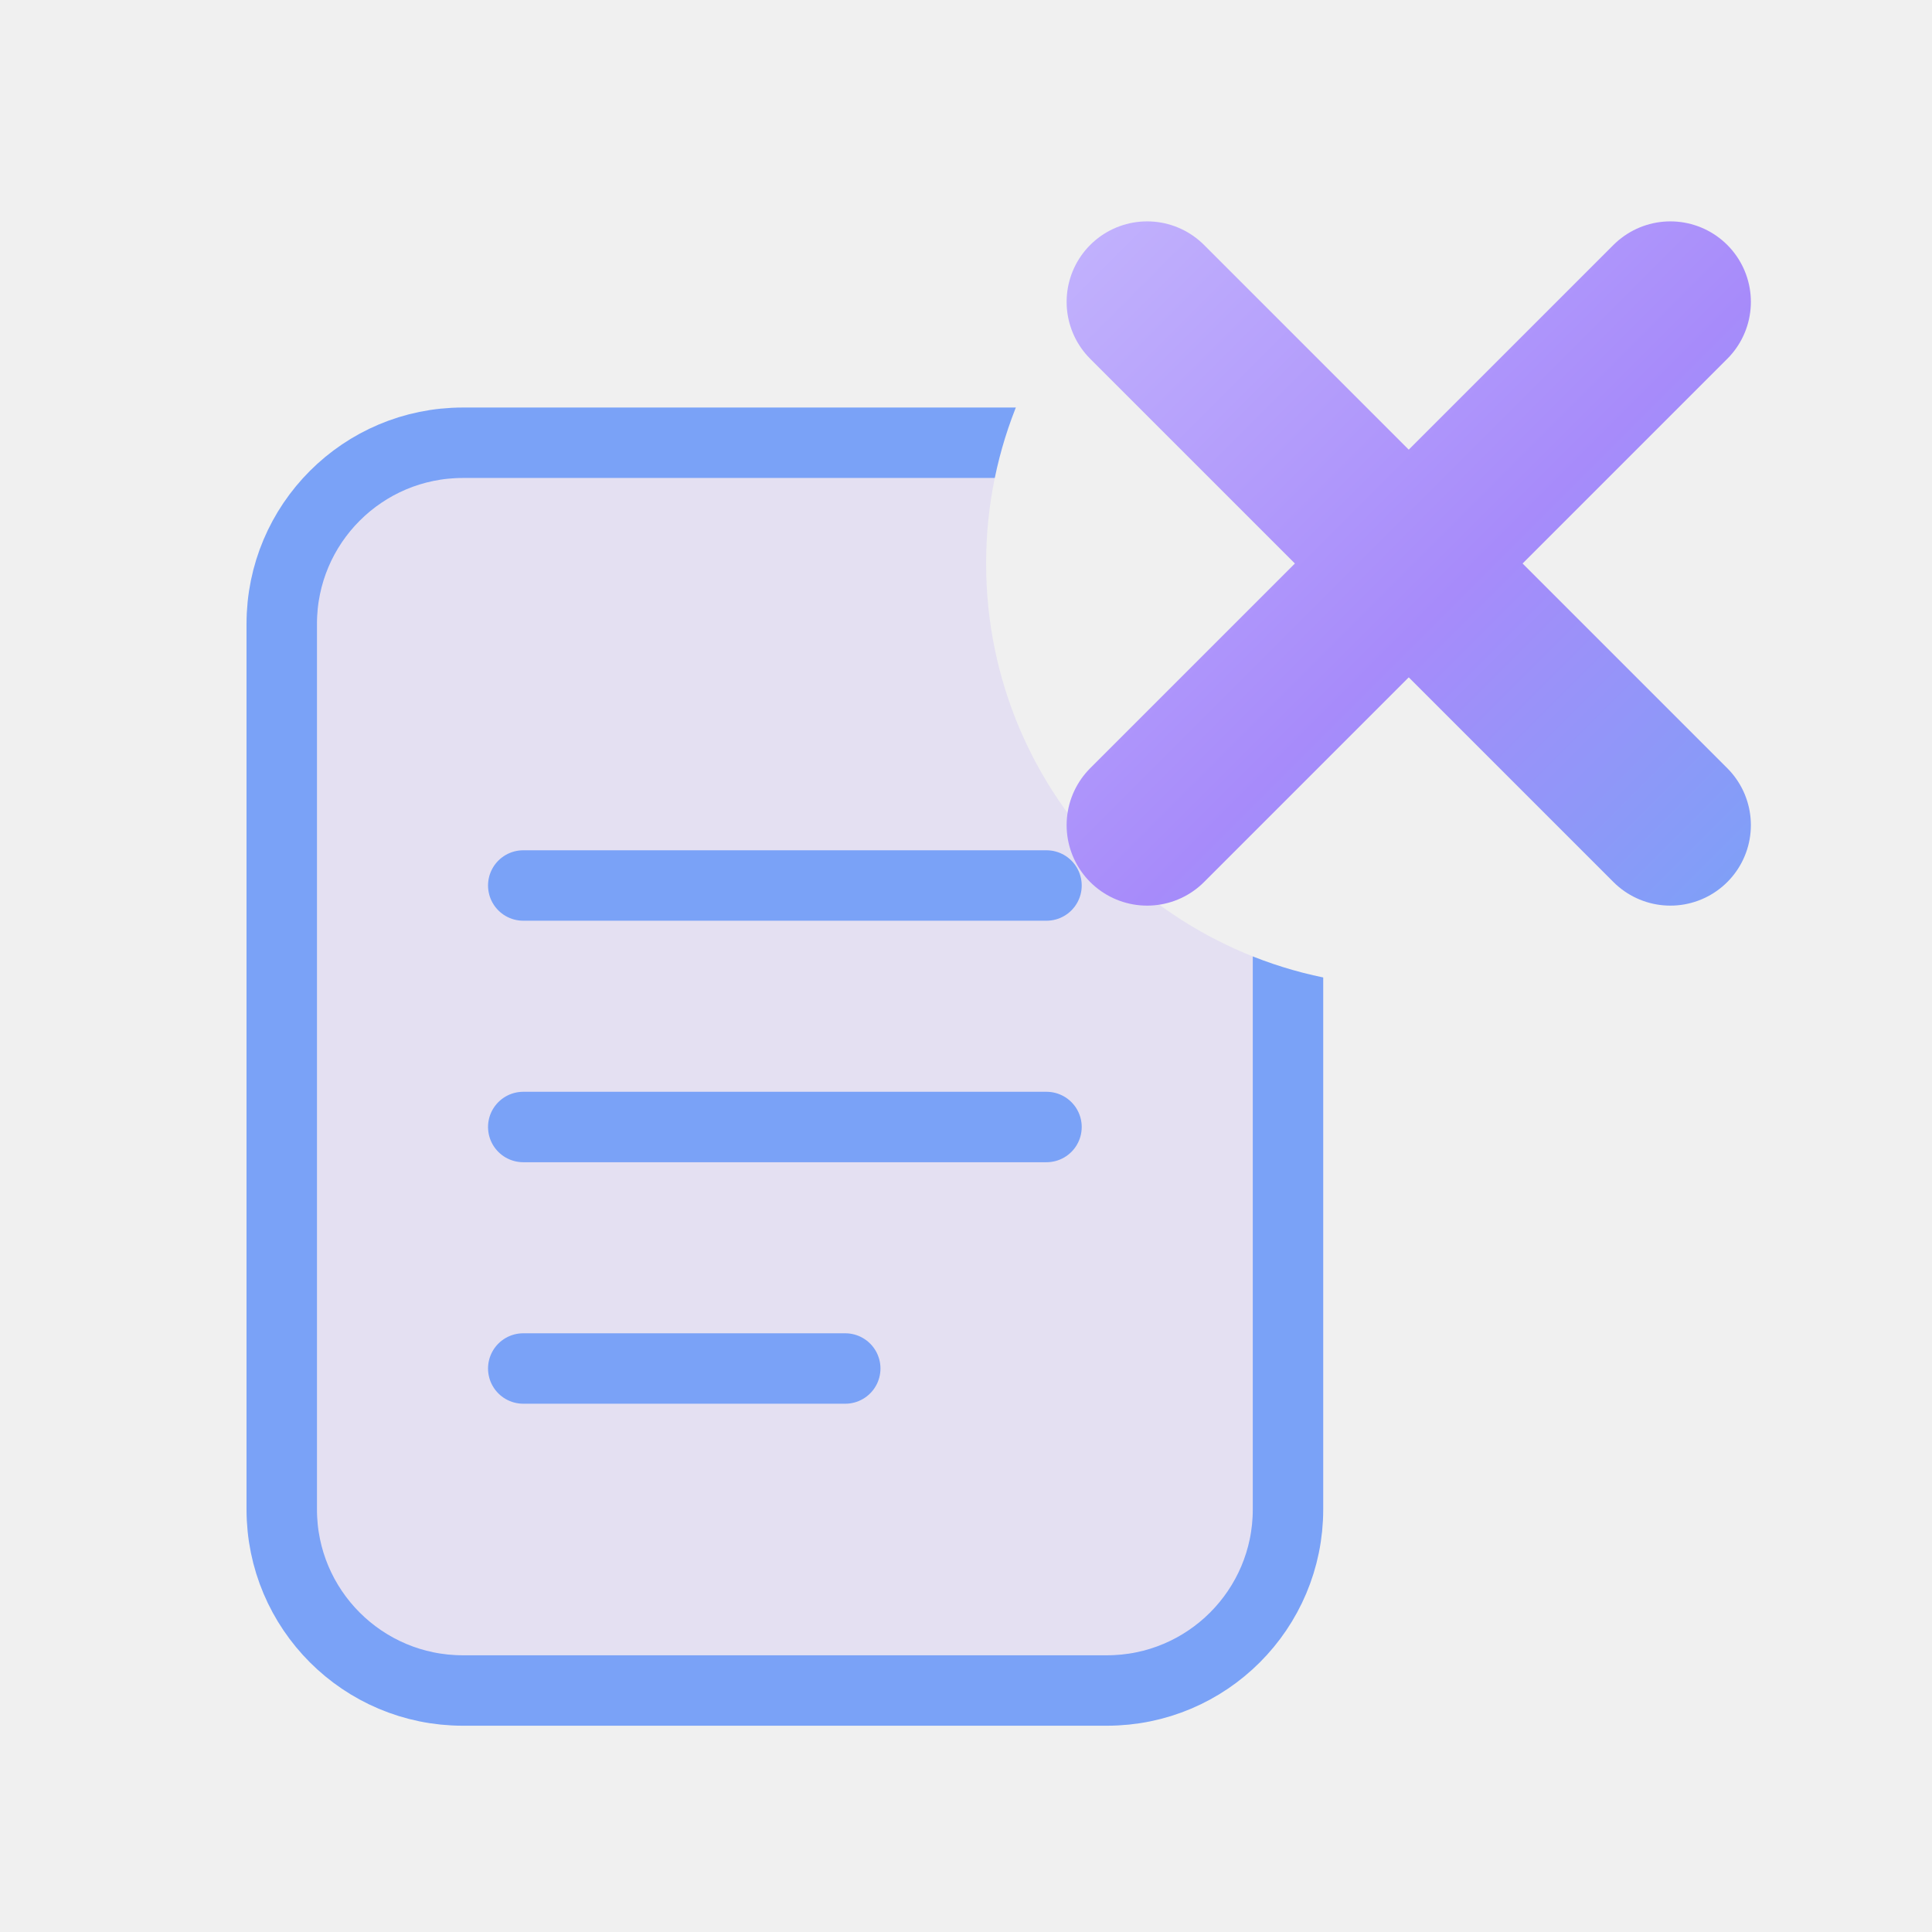
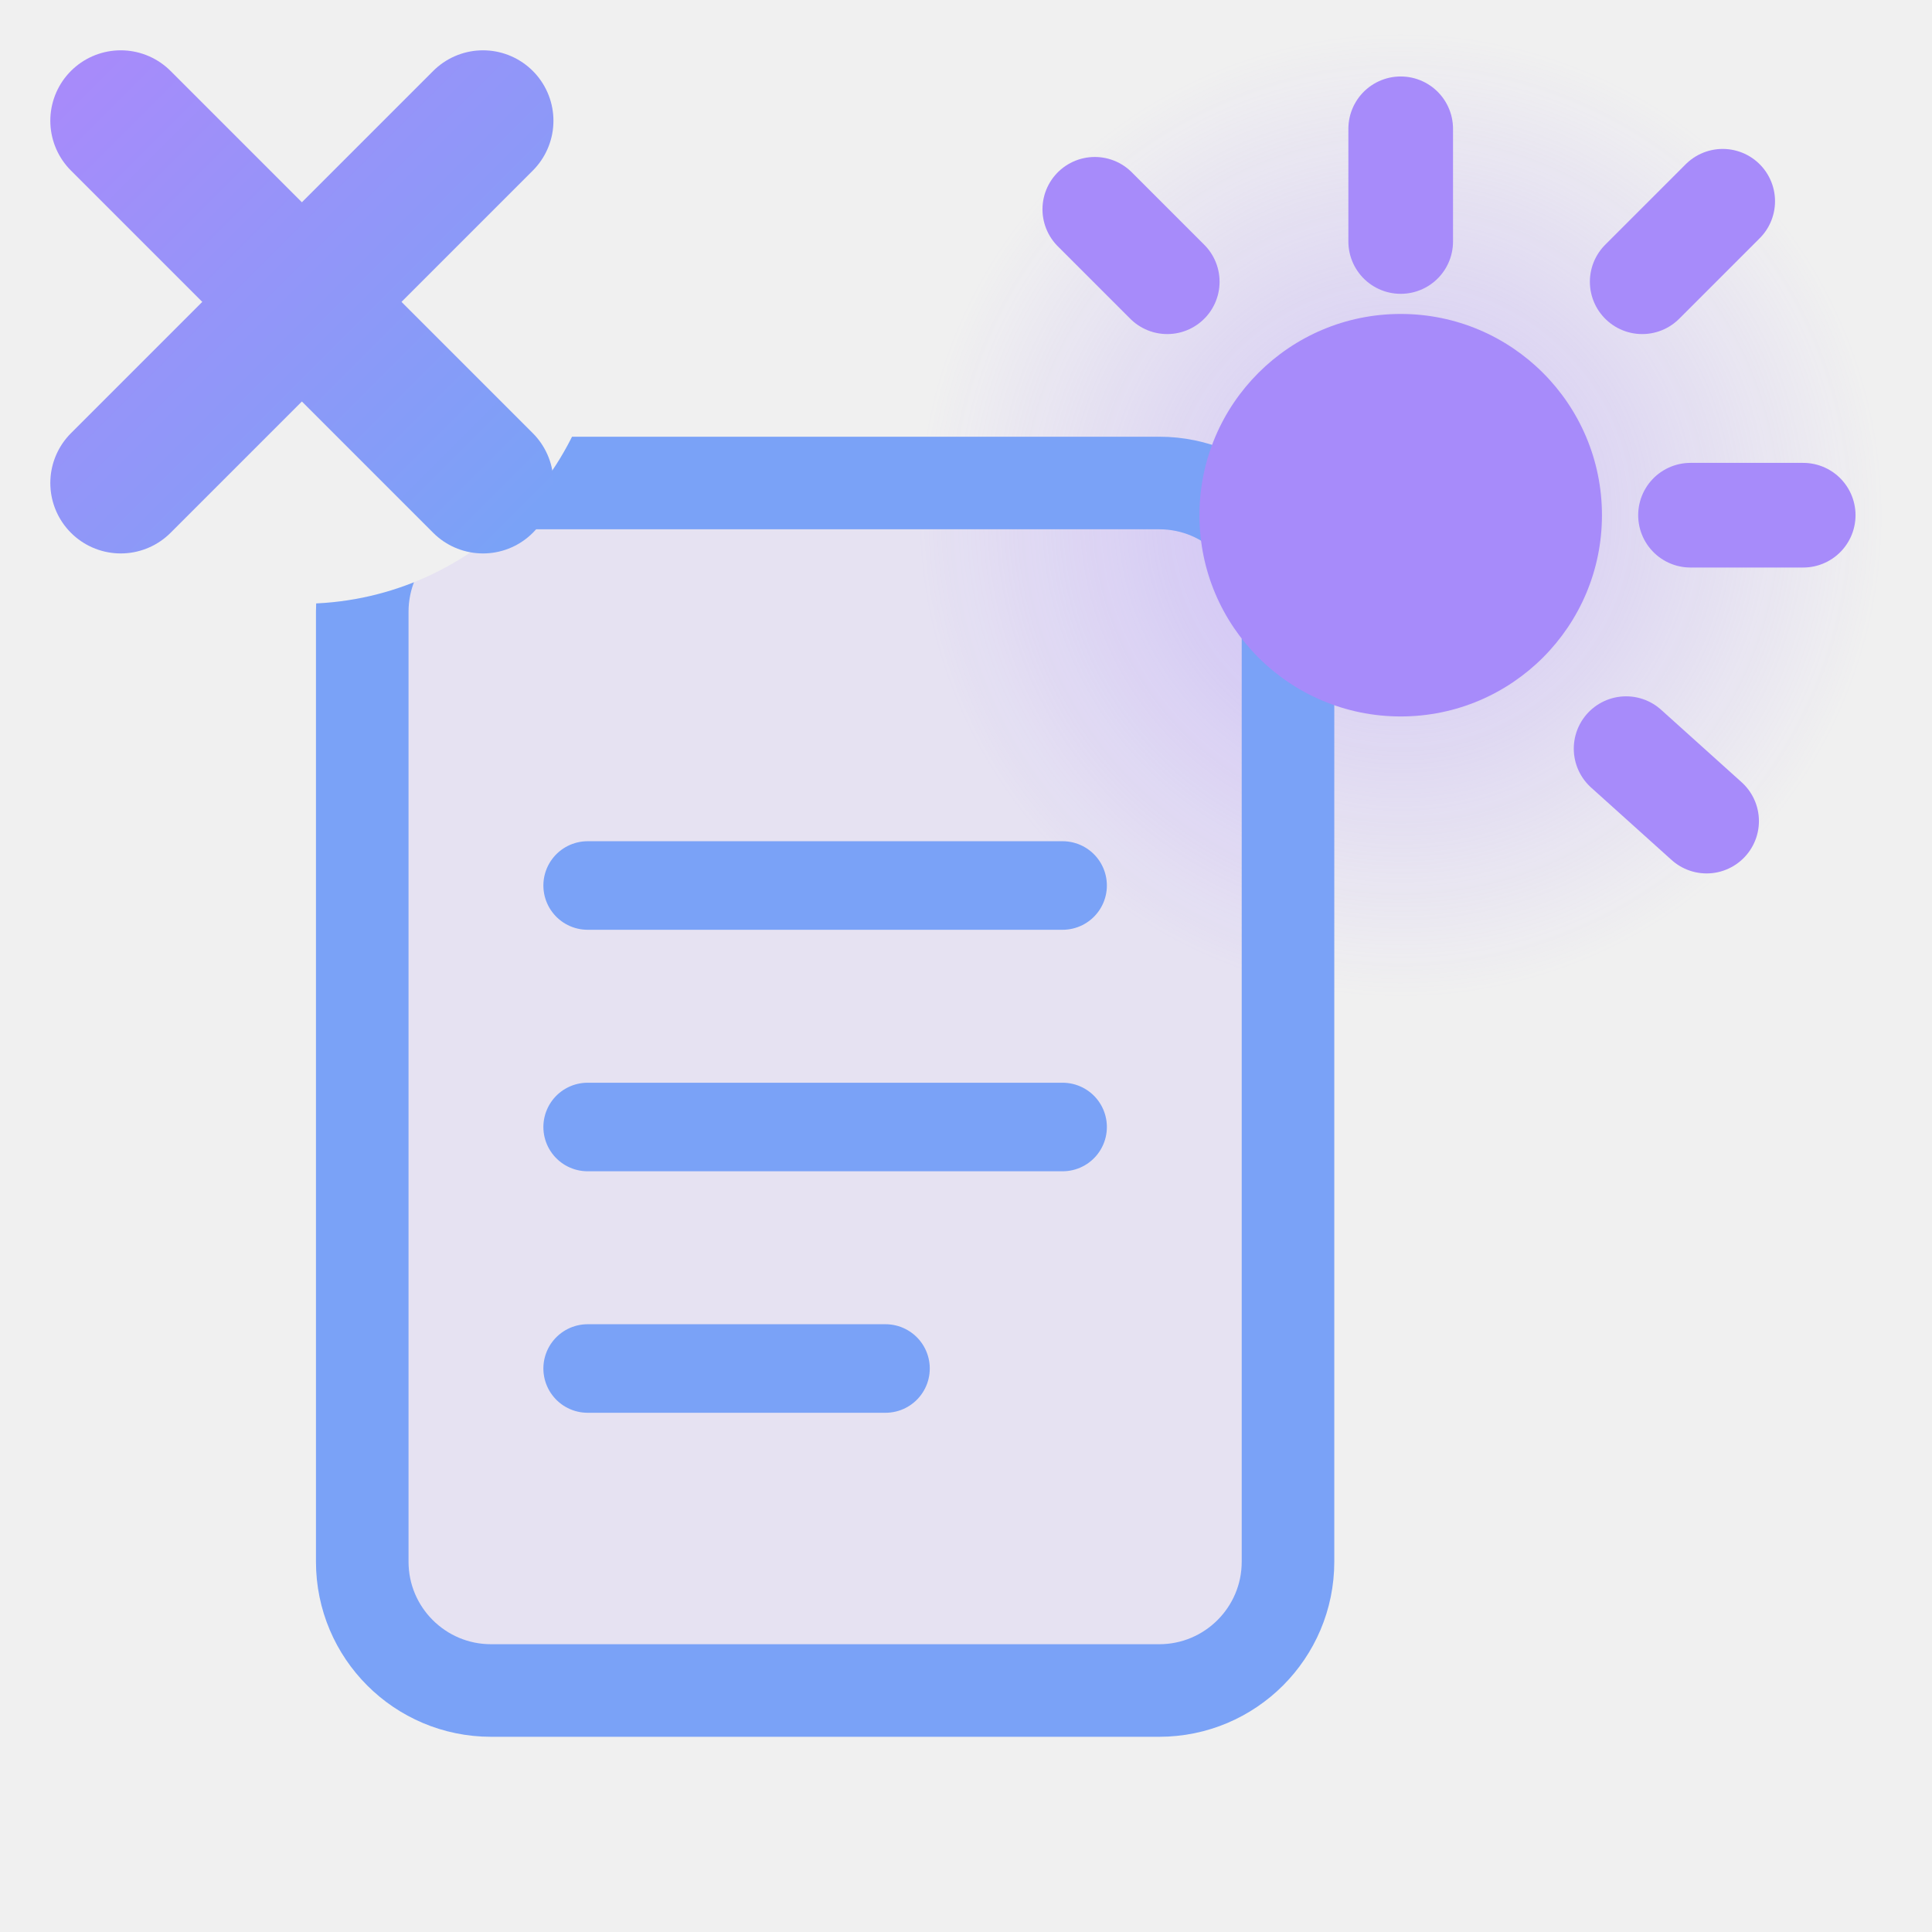
<svg xmlns="http://www.w3.org/2000/svg" viewBox="0 0 96 96" fill="none">
  <defs>
-     <linearGradient id="gx-x" x1="52" y1="10" x2="88" y2="46" gradientUnits="userSpaceOnUse">
-       <stop offset="0" stop-color="#c4b5fd" />
-       <stop offset="0.55" stop-color="#a78bfa" />
+     <linearGradient id="gx-x" x1="4" y1="4" x2="26" y2="26" gradientUnits="userSpaceOnUse">
+       <stop offset="0" stop-color="#a78bfa" />
      <stop offset="1" stop-color="#7aa2f7" />
    </linearGradient>
+     <radialGradient id="gx-glow" cx="69.6" cy="25.6" r="24" gradientUnits="userSpaceOnUse">
+       <stop offset="0" stop-color="#a78bfa" stop-opacity="0.45" />
+       <stop offset="1" stop-color="#a78bfa" stop-opacity="0" />
+     </radialGradient>
    <mask id="gx-cut" maskUnits="userSpaceOnUse" x="0" y="0" width="96" height="96">
      <rect width="96" height="96" fill="#fff" />
-       <circle cx="70" cy="28" r="21" fill="#000" />
+       <circle cx="15" cy="15" r="15" fill="#000" />
    </mask>
  </defs>
+   <circle cx="69.6" cy="25.6" r="24" fill="url(#gx-glow)" />
  <g mask="url(#gx-cut)">
-     <rect x="14" y="22" width="50" height="62" rx="9" fill="#a78bfa" fill-opacity="0.16" stroke="#7aa2f7" stroke-width="3.5" />
-     <g stroke="#7aa2f7" stroke-width="3.5" stroke-linecap="round">
-       <line x1="26" y1="44" x2="52" y2="44" />
-       <line x1="26" y1="56" x2="52" y2="56" />
-       <line x1="26" y1="68" x2="42" y2="68" />
+     <rect x="18" y="24" width="46" height="60" rx="6.4" fill="#a78bfa" fill-opacity="0.14" stroke="#7aa2f7" stroke-width="4.6" />
+     <g stroke="#7aa2f7" stroke-width="4.4" stroke-linecap="round">
+       <line x1="29.2" y1="44" x2="52.8" y2="44" />
+       <line x1="29.2" y1="56" x2="52.8" y2="56" />
+       <line x1="29.2" y1="68" x2="44" y2="68" />
    </g>
  </g>
-   <g stroke="url(#gx-x)" stroke-width="8" stroke-linecap="round">
-     <line x1="57" y1="15" x2="83" y2="41" />
-     <line x1="83" y1="15" x2="57" y2="41" />
+   <circle cx="69.6" cy="25.6" r="10" fill="#a78bfa" />
+   <g stroke="#a78bfa" stroke-width="5.2" stroke-linecap="round">
+     <line x1="69.6" y1="6.4" x2="69.6" y2="12" />
+     <line x1="85.6" y1="10" x2="81.6" y2="14" />
+     <line x1="89.6" y1="25.6" x2="84" y2="25.6" />
+     <line x1="84.8" y1="40.8" x2="80.8" y2="37.2" />
+     <line x1="54.4" y1="10.4" x2="58" y2="14" />
+   </g>
+   <g stroke="url(#gx-x)" stroke-width="7" stroke-linecap="round">
+     <line x1="6" y1="6" x2="24" y2="24" />
+     <line x1="24" y1="6" x2="6" y2="24" />
  </g>
</svg>
